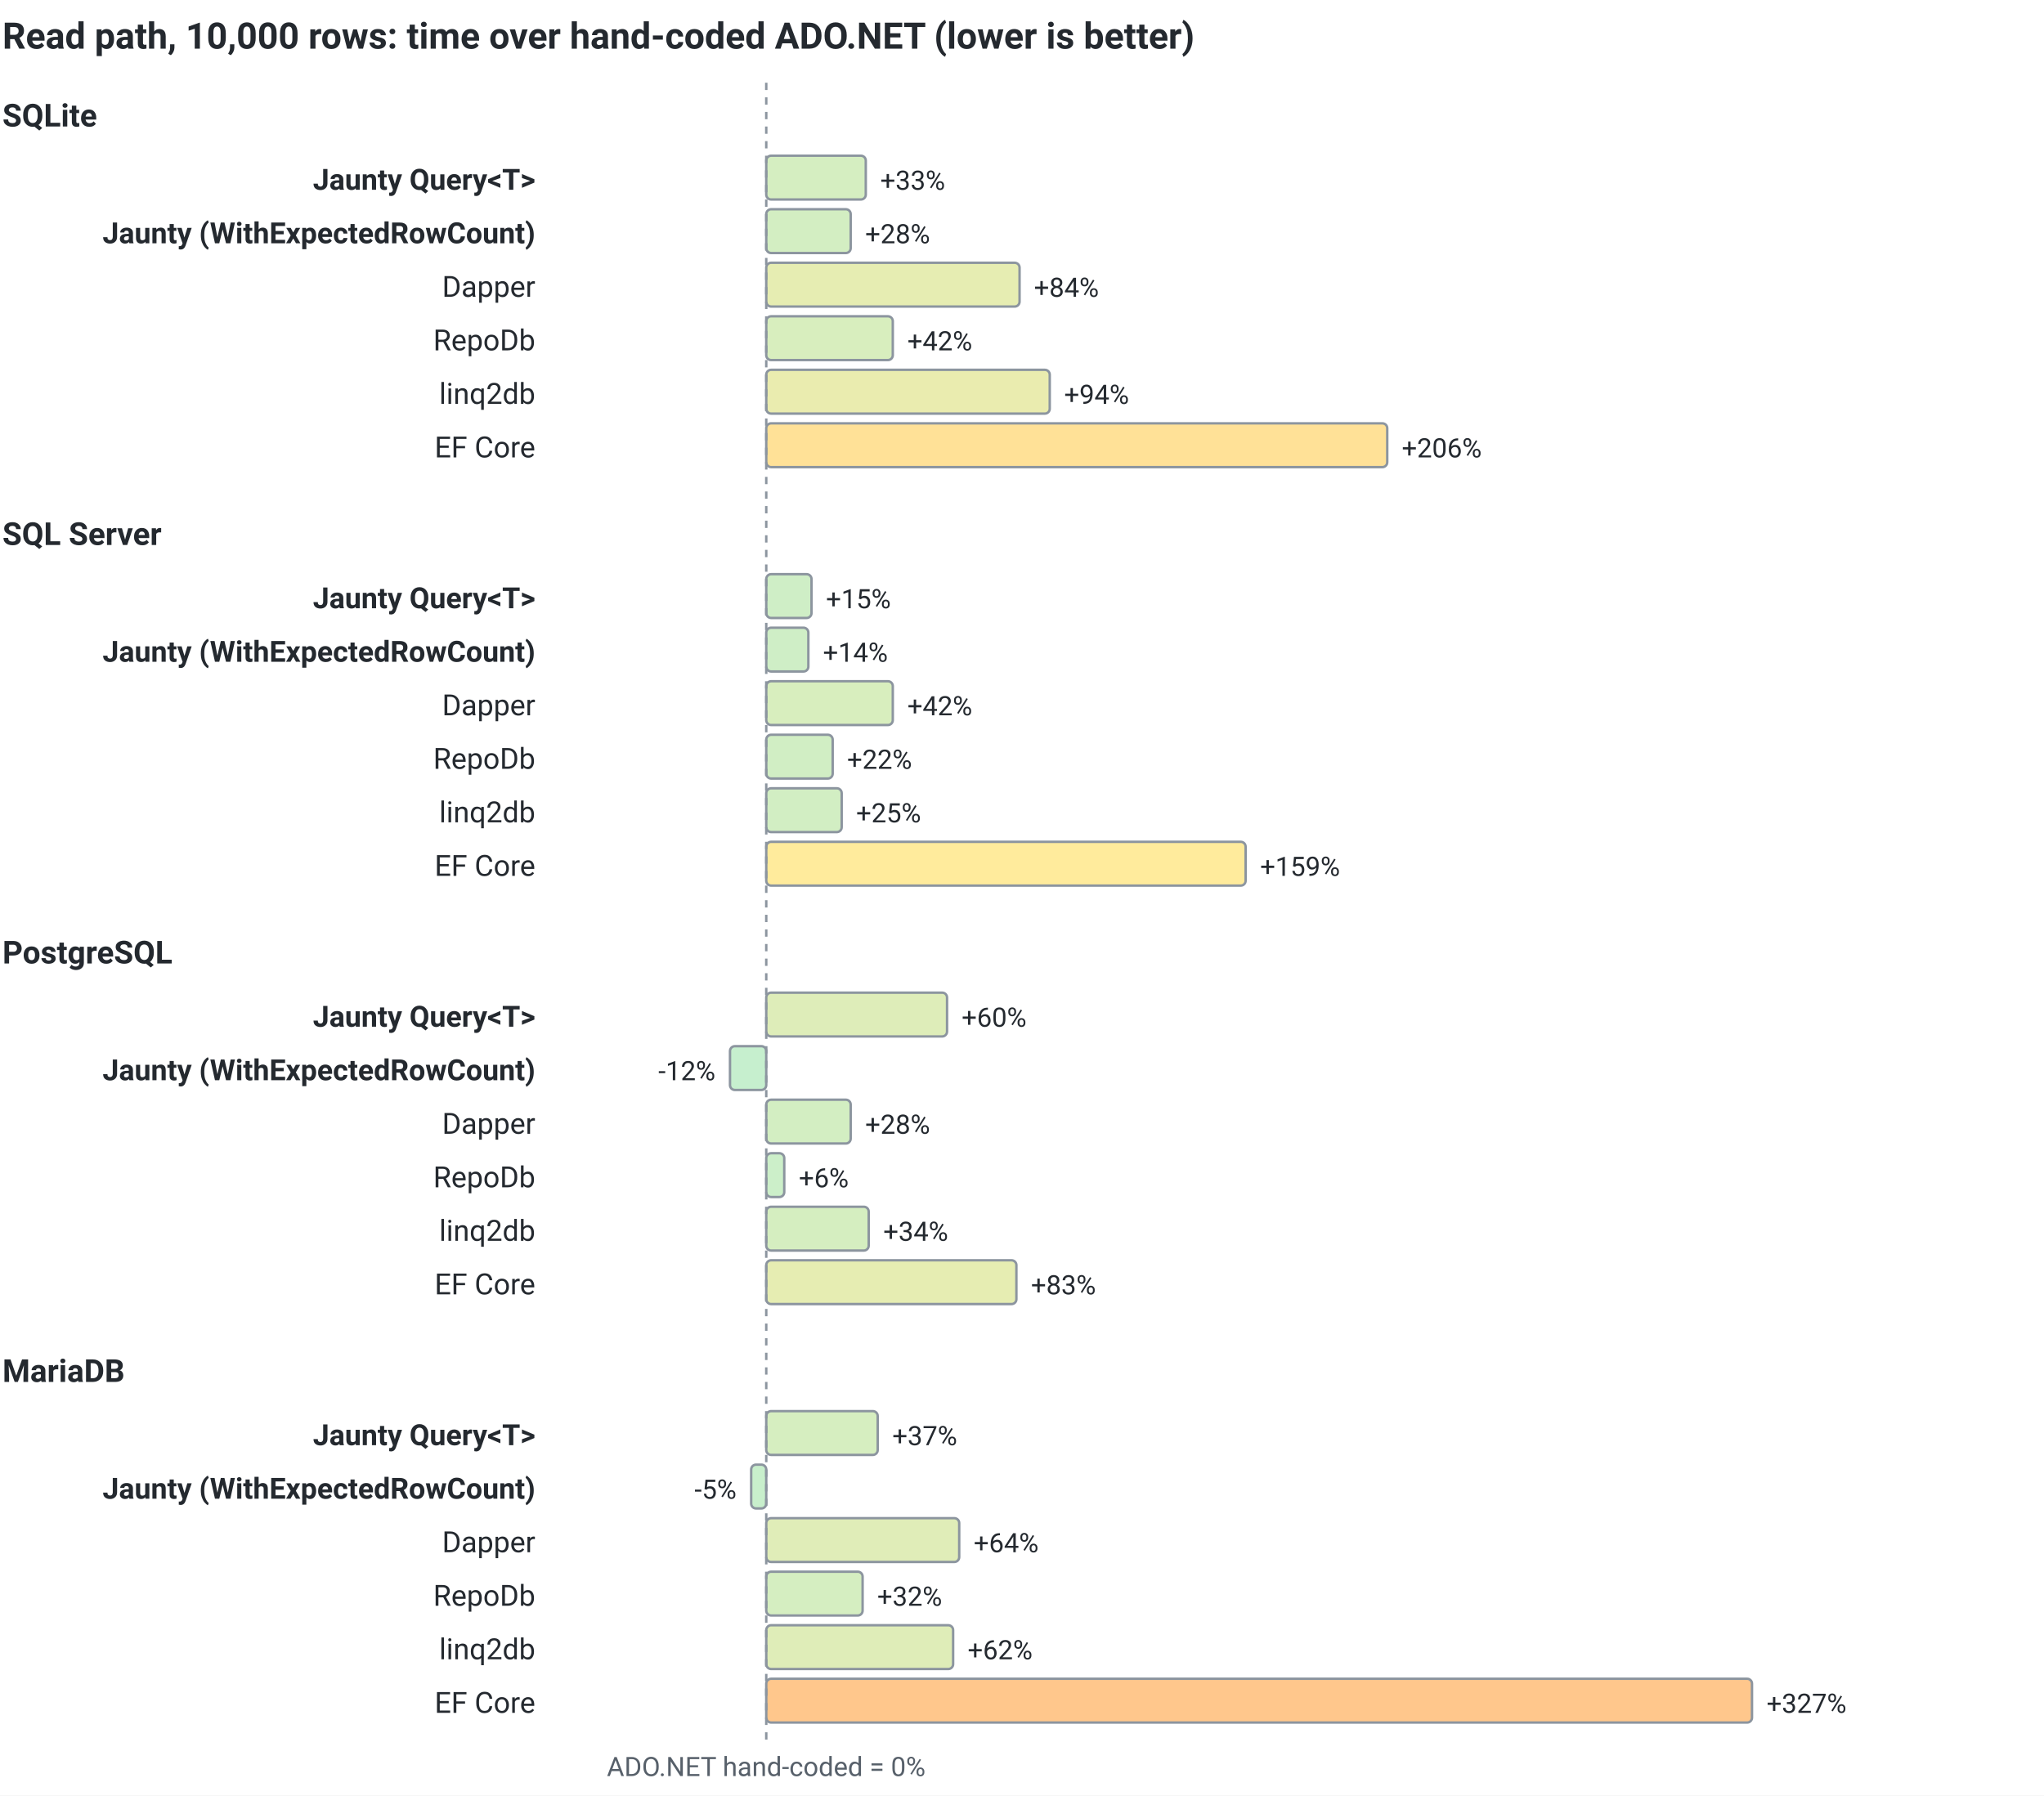
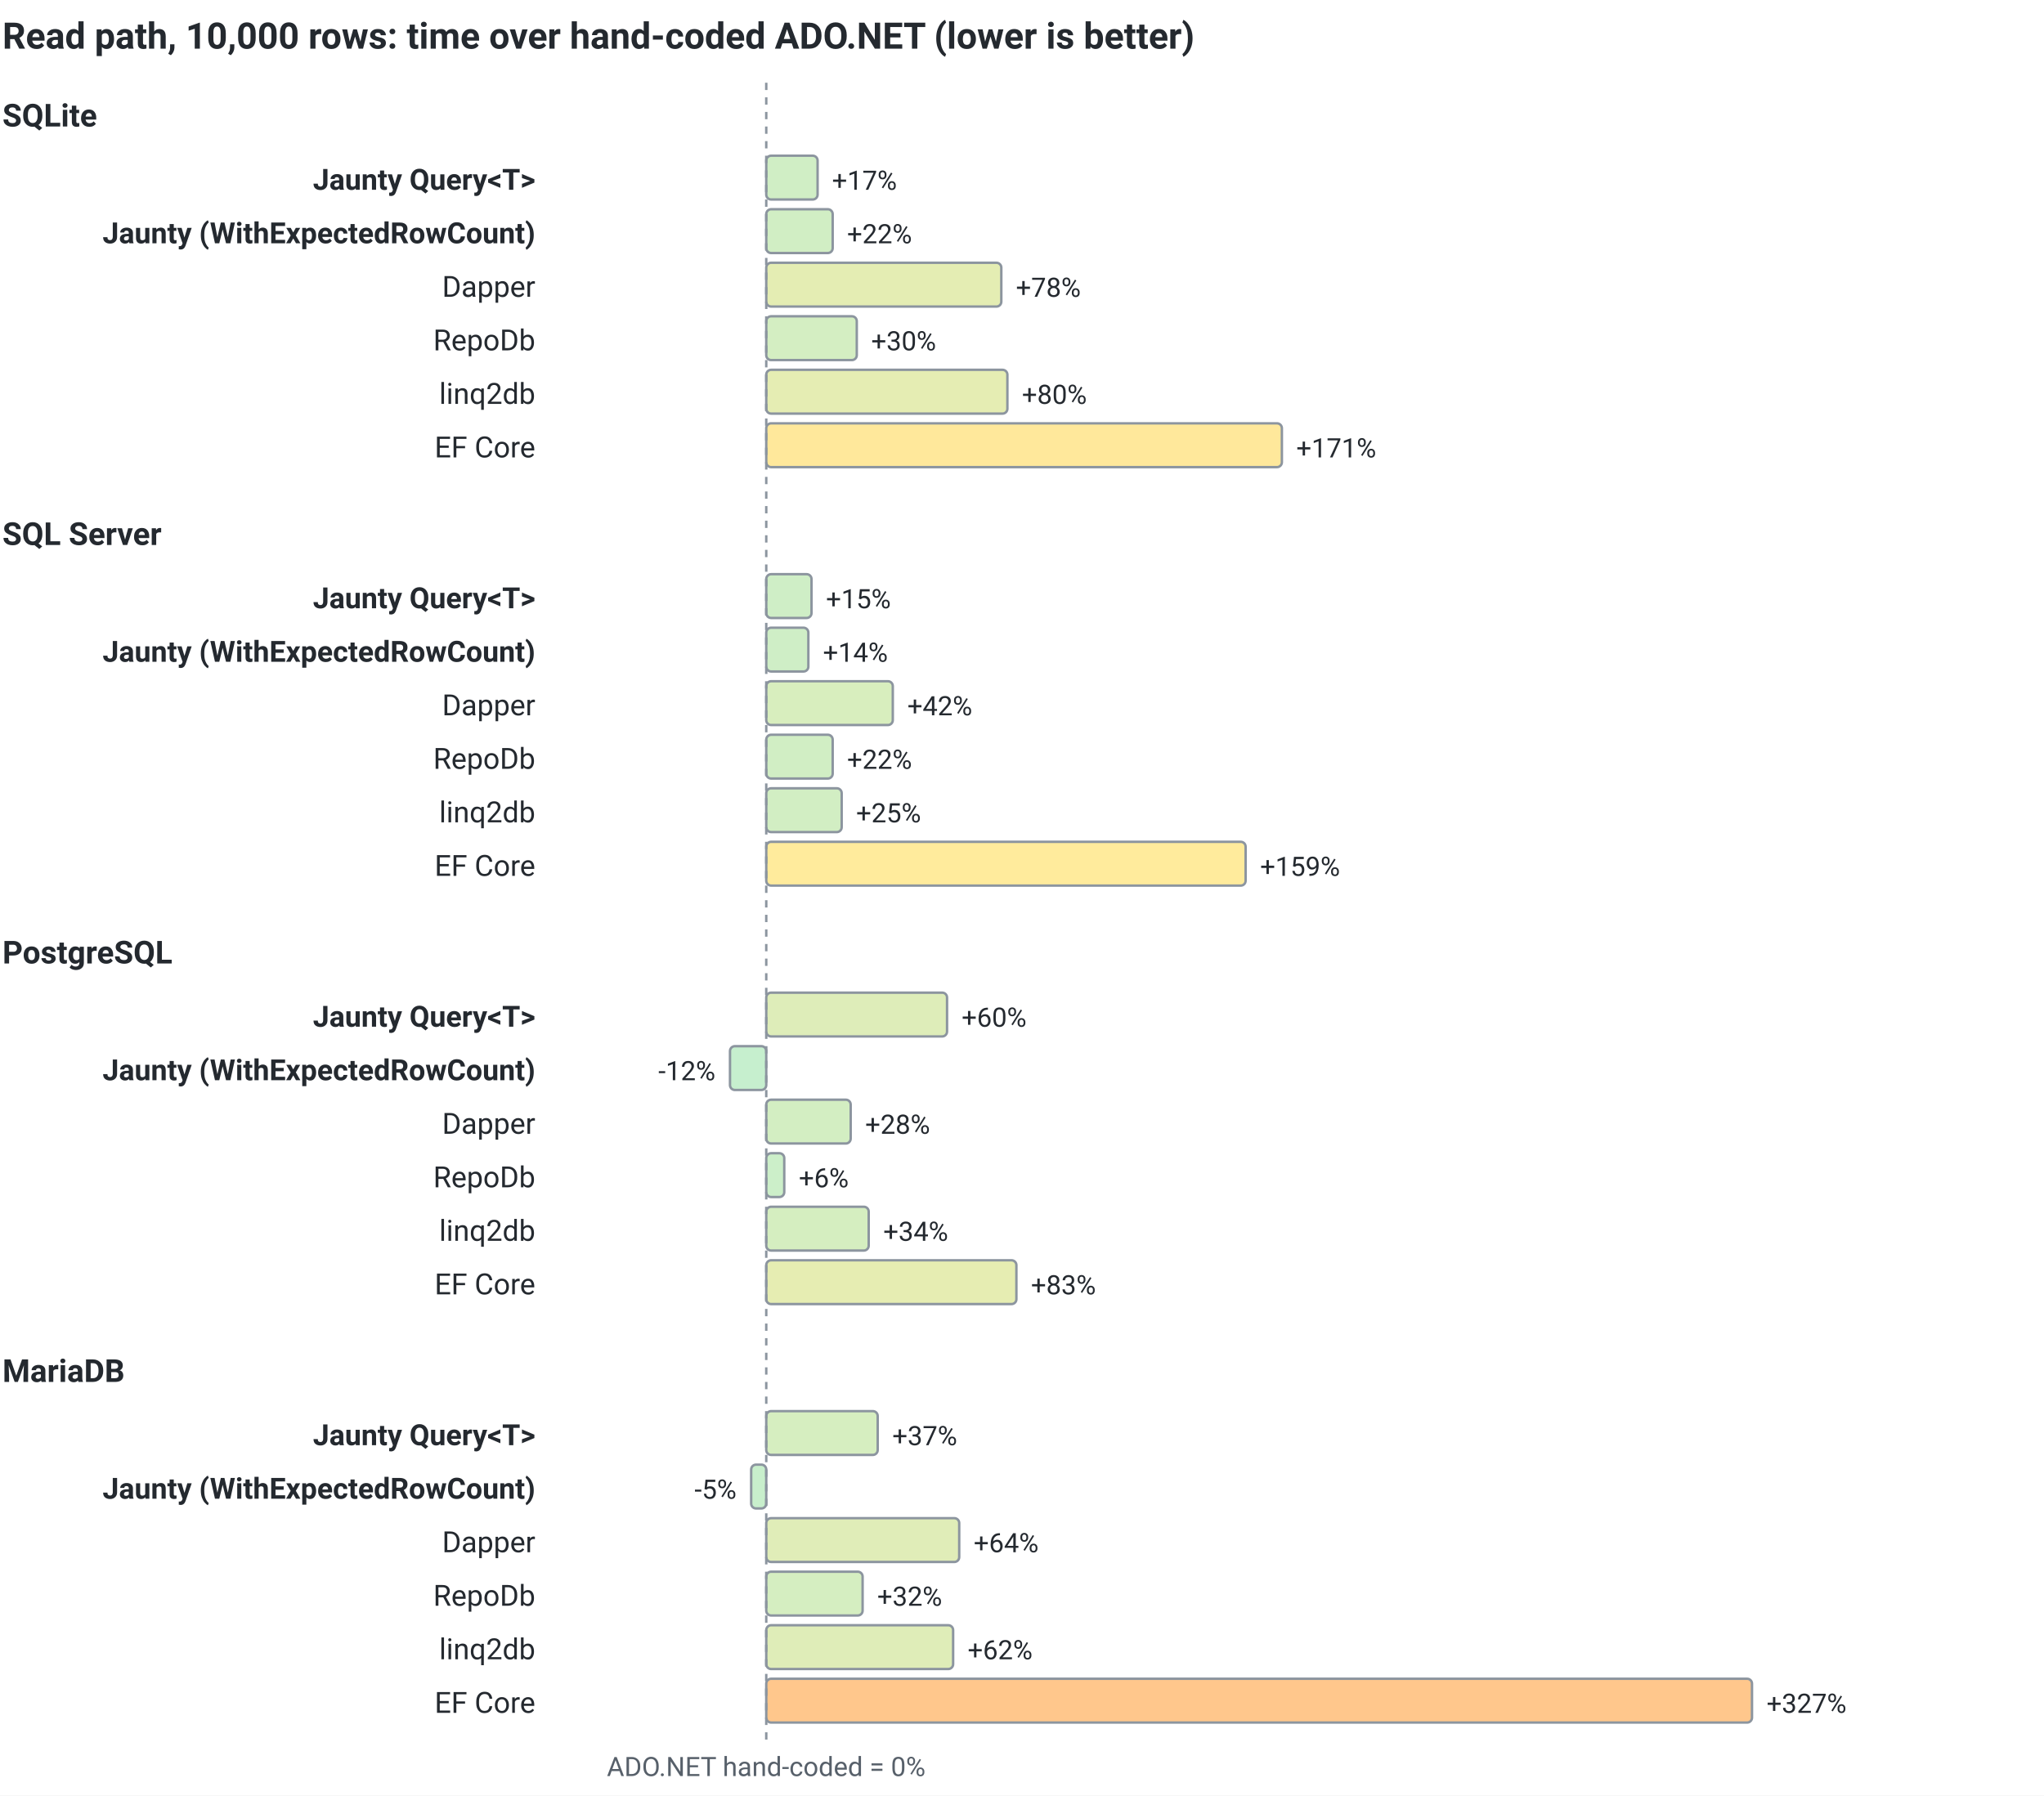
<svg xmlns="http://www.w3.org/2000/svg" width="840" height="738" viewBox="0 0 840 738" role="img" aria-label="Read path, 10,000 rows: time over hand-coded ADO.NET (lower is better)" font-family="-apple-system, 'Segoe UI', Roboto, Helvetica, Arial, sans-serif">
  <rect width="840" height="738" fill="#ffffff" />
  <text x="1" y="20" font-size="15" text-anchor="start" font-weight="bold" fill="#24292f">Read path, 10,000 rows: time over hand-coded ADO.NET (lower is better)</text>
  <text x="1" y="52" font-size="13" text-anchor="start" font-weight="bold" fill="#24292f">SQLite</text>
  <text x="220" y="78" font-size="12" text-anchor="end" font-weight="bold" fill="#24292f">Jaunty Query&lt;T&gt;</text>
-   <rect x="314.9" y="64" width="40.9" height="18" fill="#d5eec1" stroke="#8c959f" rx="2" />
-   <text x="361.752" y="78" font-size="11" text-anchor="start" font-weight="normal" fill="#24292f">+33%</text>
+   <rect x="314.9" y="64" width="21.1" height="18" fill="#d0eec5" stroke="#8c959f" rx="2" />
+   <text x="341.929" y="78" font-size="11" text-anchor="start" font-weight="normal" fill="#24292f">+17%</text>
  <text x="220" y="100" font-size="12" text-anchor="end" font-weight="bold" fill="#24292f">Jaunty (WithExpectedRowCount)</text>
-   <rect x="314.9" y="86" width="34.7" height="18" fill="#d3eec2" stroke="#8c959f" rx="2" />
-   <text x="355.558" y="100" font-size="11" text-anchor="start" font-weight="normal" fill="#24292f">+28%</text>
+   <rect x="314.9" y="86" width="27.3" height="18" fill="#d1eec4" stroke="#8c959f" rx="2" />
+   <text x="348.124" y="100" font-size="11" text-anchor="start" font-weight="normal" fill="#24292f">+22%</text>
  <text x="220" y="122" font-size="12" text-anchor="end" font-weight="normal" fill="#24292f">Dapper</text>
-   <rect x="314.9" y="108" width="104.1" height="18" fill="#e6edb2" stroke="#8c959f" rx="2" />
-   <text x="424.938" y="122" font-size="11" text-anchor="start" font-weight="normal" fill="#24292f">+84%</text>
+   <rect x="314.9" y="108" width="96.6" height="18" fill="#e4edb3" stroke="#8c959f" rx="2" />
+   <text x="417.504" y="122" font-size="11" text-anchor="start" font-weight="normal" fill="#24292f">+78%</text>
  <text x="220" y="144" font-size="12" text-anchor="end" font-weight="normal" fill="#24292f">RepoDb</text>
-   <rect x="314.9" y="130" width="52.0" height="18" fill="#d8eebe" stroke="#8c959f" rx="2" />
-   <text x="372.903" y="144" font-size="11" text-anchor="start" font-weight="normal" fill="#24292f">+42%</text>
+   <rect x="314.9" y="130" width="37.2" height="18" fill="#d4eec2" stroke="#8c959f" rx="2" />
+   <text x="358.035" y="144" font-size="11" text-anchor="start" font-weight="normal" fill="#24292f">+30%</text>
  <text x="220" y="166" font-size="12" text-anchor="end" font-weight="normal" fill="#24292f">linq2db</text>
-   <rect x="314.9" y="152" width="116.5" height="18" fill="#eaecaf" stroke="#8c959f" rx="2" />
-   <text x="437.327" y="166" font-size="11" text-anchor="start" font-weight="normal" fill="#24292f">+94%</text>
+   <rect x="314.9" y="152" width="99.1" height="18" fill="#e5edb3" stroke="#8c959f" rx="2" />
+   <text x="419.982" y="166" font-size="11" text-anchor="start" font-weight="normal" fill="#24292f">+80%</text>
  <text x="220" y="188" font-size="12" text-anchor="end" font-weight="normal" fill="#24292f">EF Core</text>
-   <rect x="314.9" y="174" width="255.2" height="18" fill="#ffe197" stroke="#8c959f" rx="2" />
-   <text x="576.088" y="188" font-size="11" text-anchor="start" font-weight="normal" fill="#24292f">+206%</text>
+   <rect x="314.9" y="174" width="211.9" height="18" fill="#ffe89b" stroke="#8c959f" rx="2" />
+   <text x="532.726" y="188" font-size="11" text-anchor="start" font-weight="normal" fill="#24292f">+171%</text>
  <text x="1" y="224" font-size="13" text-anchor="start" font-weight="bold" fill="#24292f">SQL Server</text>
  <text x="220" y="250" font-size="12" text-anchor="end" font-weight="bold" fill="#24292f">Jaunty Query&lt;T&gt;</text>
  <rect x="314.9" y="236" width="18.6" height="18" fill="#cfeec6" stroke="#8c959f" rx="2" />
  <text x="339.451" y="250" font-size="11" text-anchor="start" font-weight="normal" fill="#24292f">+15%</text>
  <text x="220" y="272" font-size="12" text-anchor="end" font-weight="bold" fill="#24292f">Jaunty (WithExpectedRowCount)</text>
  <rect x="314.9" y="258" width="17.3" height="18" fill="#cfeec6" stroke="#8c959f" rx="2" />
  <text x="338.212" y="272" font-size="11" text-anchor="start" font-weight="normal" fill="#24292f">+14%</text>
  <text x="220" y="294" font-size="12" text-anchor="end" font-weight="normal" fill="#24292f">Dapper</text>
  <rect x="314.9" y="280" width="52.0" height="18" fill="#d8eebe" stroke="#8c959f" rx="2" />
  <text x="372.903" y="294" font-size="11" text-anchor="start" font-weight="normal" fill="#24292f">+42%</text>
  <text x="220" y="316" font-size="12" text-anchor="end" font-weight="normal" fill="#24292f">RepoDb</text>
  <rect x="314.9" y="302" width="27.3" height="18" fill="#d1eec4" stroke="#8c959f" rx="2" />
  <text x="348.124" y="316" font-size="11" text-anchor="start" font-weight="normal" fill="#24292f">+22%</text>
  <text x="220" y="338" font-size="12" text-anchor="end" font-weight="normal" fill="#24292f">linq2db</text>
  <rect x="314.9" y="324" width="31.0" height="18" fill="#d2eec3" stroke="#8c959f" rx="2" />
  <text x="351.841" y="338" font-size="11" text-anchor="start" font-weight="normal" fill="#24292f">+25%</text>
  <text x="220" y="360" font-size="12" text-anchor="end" font-weight="normal" fill="#24292f">EF Core</text>
  <rect x="314.9" y="346" width="197.0" height="18" fill="#ffeb9c" stroke="#8c959f" rx="2" />
  <text x="517.858" y="360" font-size="11" text-anchor="start" font-weight="normal" fill="#24292f">+159%</text>
  <text x="1" y="396" font-size="13" text-anchor="start" font-weight="bold" fill="#24292f">PostgreSQL</text>
  <text x="220" y="422" font-size="12" text-anchor="end" font-weight="bold" fill="#24292f">Jaunty Query&lt;T&gt;</text>
  <rect x="314.9" y="408" width="74.3" height="18" fill="#deedb9" stroke="#8c959f" rx="2" />
  <text x="395.204" y="422" font-size="11" text-anchor="start" font-weight="normal" fill="#24292f">+60%</text>
  <text x="220" y="444" font-size="12" text-anchor="end" font-weight="bold" fill="#24292f">Jaunty (WithExpectedRowCount)</text>
  <rect x="300.0" y="430" width="14.9" height="18" fill="#c6efce" stroke="#8c959f" rx="2" />
  <text x="294.0" y="444" font-size="11" text-anchor="end" font-weight="normal" fill="#24292f">-12%</text>
  <text x="220" y="466" font-size="12" text-anchor="end" font-weight="normal" fill="#24292f">Dapper</text>
  <rect x="314.9" y="452" width="34.7" height="18" fill="#d3eec2" stroke="#8c959f" rx="2" />
  <text x="355.558" y="466" font-size="11" text-anchor="start" font-weight="normal" fill="#24292f">+28%</text>
  <text x="220" y="488" font-size="12" text-anchor="end" font-weight="normal" fill="#24292f">RepoDb</text>
  <rect x="314.9" y="474" width="7.4" height="18" fill="#ccefc9" stroke="#8c959f" rx="2" />
  <text x="328.301" y="488" font-size="11" text-anchor="start" font-weight="normal" fill="#24292f">+6%</text>
  <text x="220" y="510" font-size="12" text-anchor="end" font-weight="normal" fill="#24292f">linq2db</text>
  <rect x="314.9" y="496" width="42.1" height="18" fill="#d5eec0" stroke="#8c959f" rx="2" />
  <text x="362.991" y="510" font-size="11" text-anchor="start" font-weight="normal" fill="#24292f">+34%</text>
  <text x="220" y="532" font-size="12" text-anchor="end" font-weight="normal" fill="#24292f">EF Core</text>
  <rect x="314.9" y="518" width="102.8" height="18" fill="#e6edb2" stroke="#8c959f" rx="2" />
  <text x="423.699" y="532" font-size="11" text-anchor="start" font-weight="normal" fill="#24292f">+83%</text>
  <text x="1" y="568" font-size="13" text-anchor="start" font-weight="bold" fill="#24292f">MariaDB</text>
  <text x="220" y="594" font-size="12" text-anchor="end" font-weight="bold" fill="#24292f">Jaunty Query&lt;T&gt;</text>
  <rect x="314.9" y="580" width="45.8" height="18" fill="#d6eec0" stroke="#8c959f" rx="2" />
  <text x="366.708" y="594" font-size="11" text-anchor="start" font-weight="normal" fill="#24292f">+37%</text>
  <text x="220" y="616" font-size="12" text-anchor="end" font-weight="bold" fill="#24292f">Jaunty (WithExpectedRowCount)</text>
  <rect x="308.7" y="602" width="6.2" height="18" fill="#c8efcc" stroke="#8c959f" rx="2" />
  <text x="302.673" y="616" font-size="11" text-anchor="end" font-weight="normal" fill="#24292f">-5%</text>
  <text x="220" y="638" font-size="12" text-anchor="end" font-weight="normal" fill="#24292f">Dapper</text>
  <rect x="314.9" y="624" width="79.3" height="18" fill="#e0edb8" stroke="#8c959f" rx="2" />
  <text x="400.159" y="638" font-size="11" text-anchor="start" font-weight="normal" fill="#24292f">+64%</text>
  <text x="220" y="660" font-size="12" text-anchor="end" font-weight="normal" fill="#24292f">RepoDb</text>
  <rect x="314.9" y="646" width="39.6" height="18" fill="#d5eec1" stroke="#8c959f" rx="2" />
  <text x="360.513" y="660" font-size="11" text-anchor="start" font-weight="normal" fill="#24292f">+32%</text>
  <text x="220" y="682" font-size="12" text-anchor="end" font-weight="normal" fill="#24292f">linq2db</text>
  <rect x="314.9" y="668" width="76.8" height="18" fill="#dfedb8" stroke="#8c959f" rx="2" />
  <text x="397.681" y="682" font-size="11" text-anchor="start" font-weight="normal" fill="#24292f">+62%</text>
  <text x="220" y="704" font-size="12" text-anchor="end" font-weight="normal" fill="#24292f">EF Core</text>
  <rect x="314.9" y="690" width="405.1" height="18" fill="#ffc78c" stroke="#8c959f" rx="2" />
  <text x="726.0" y="704" font-size="11" text-anchor="start" font-weight="normal" fill="#24292f">+327%</text>
  <line x1="314.9" y1="34" x2="314.9" y2="716" stroke="#8c959f" stroke-dasharray="3 3" />
  <text x="314.867" y="730" font-size="11" text-anchor="middle" font-weight="normal" fill="#57606a">ADO.NET hand-coded = 0%</text>
</svg>
